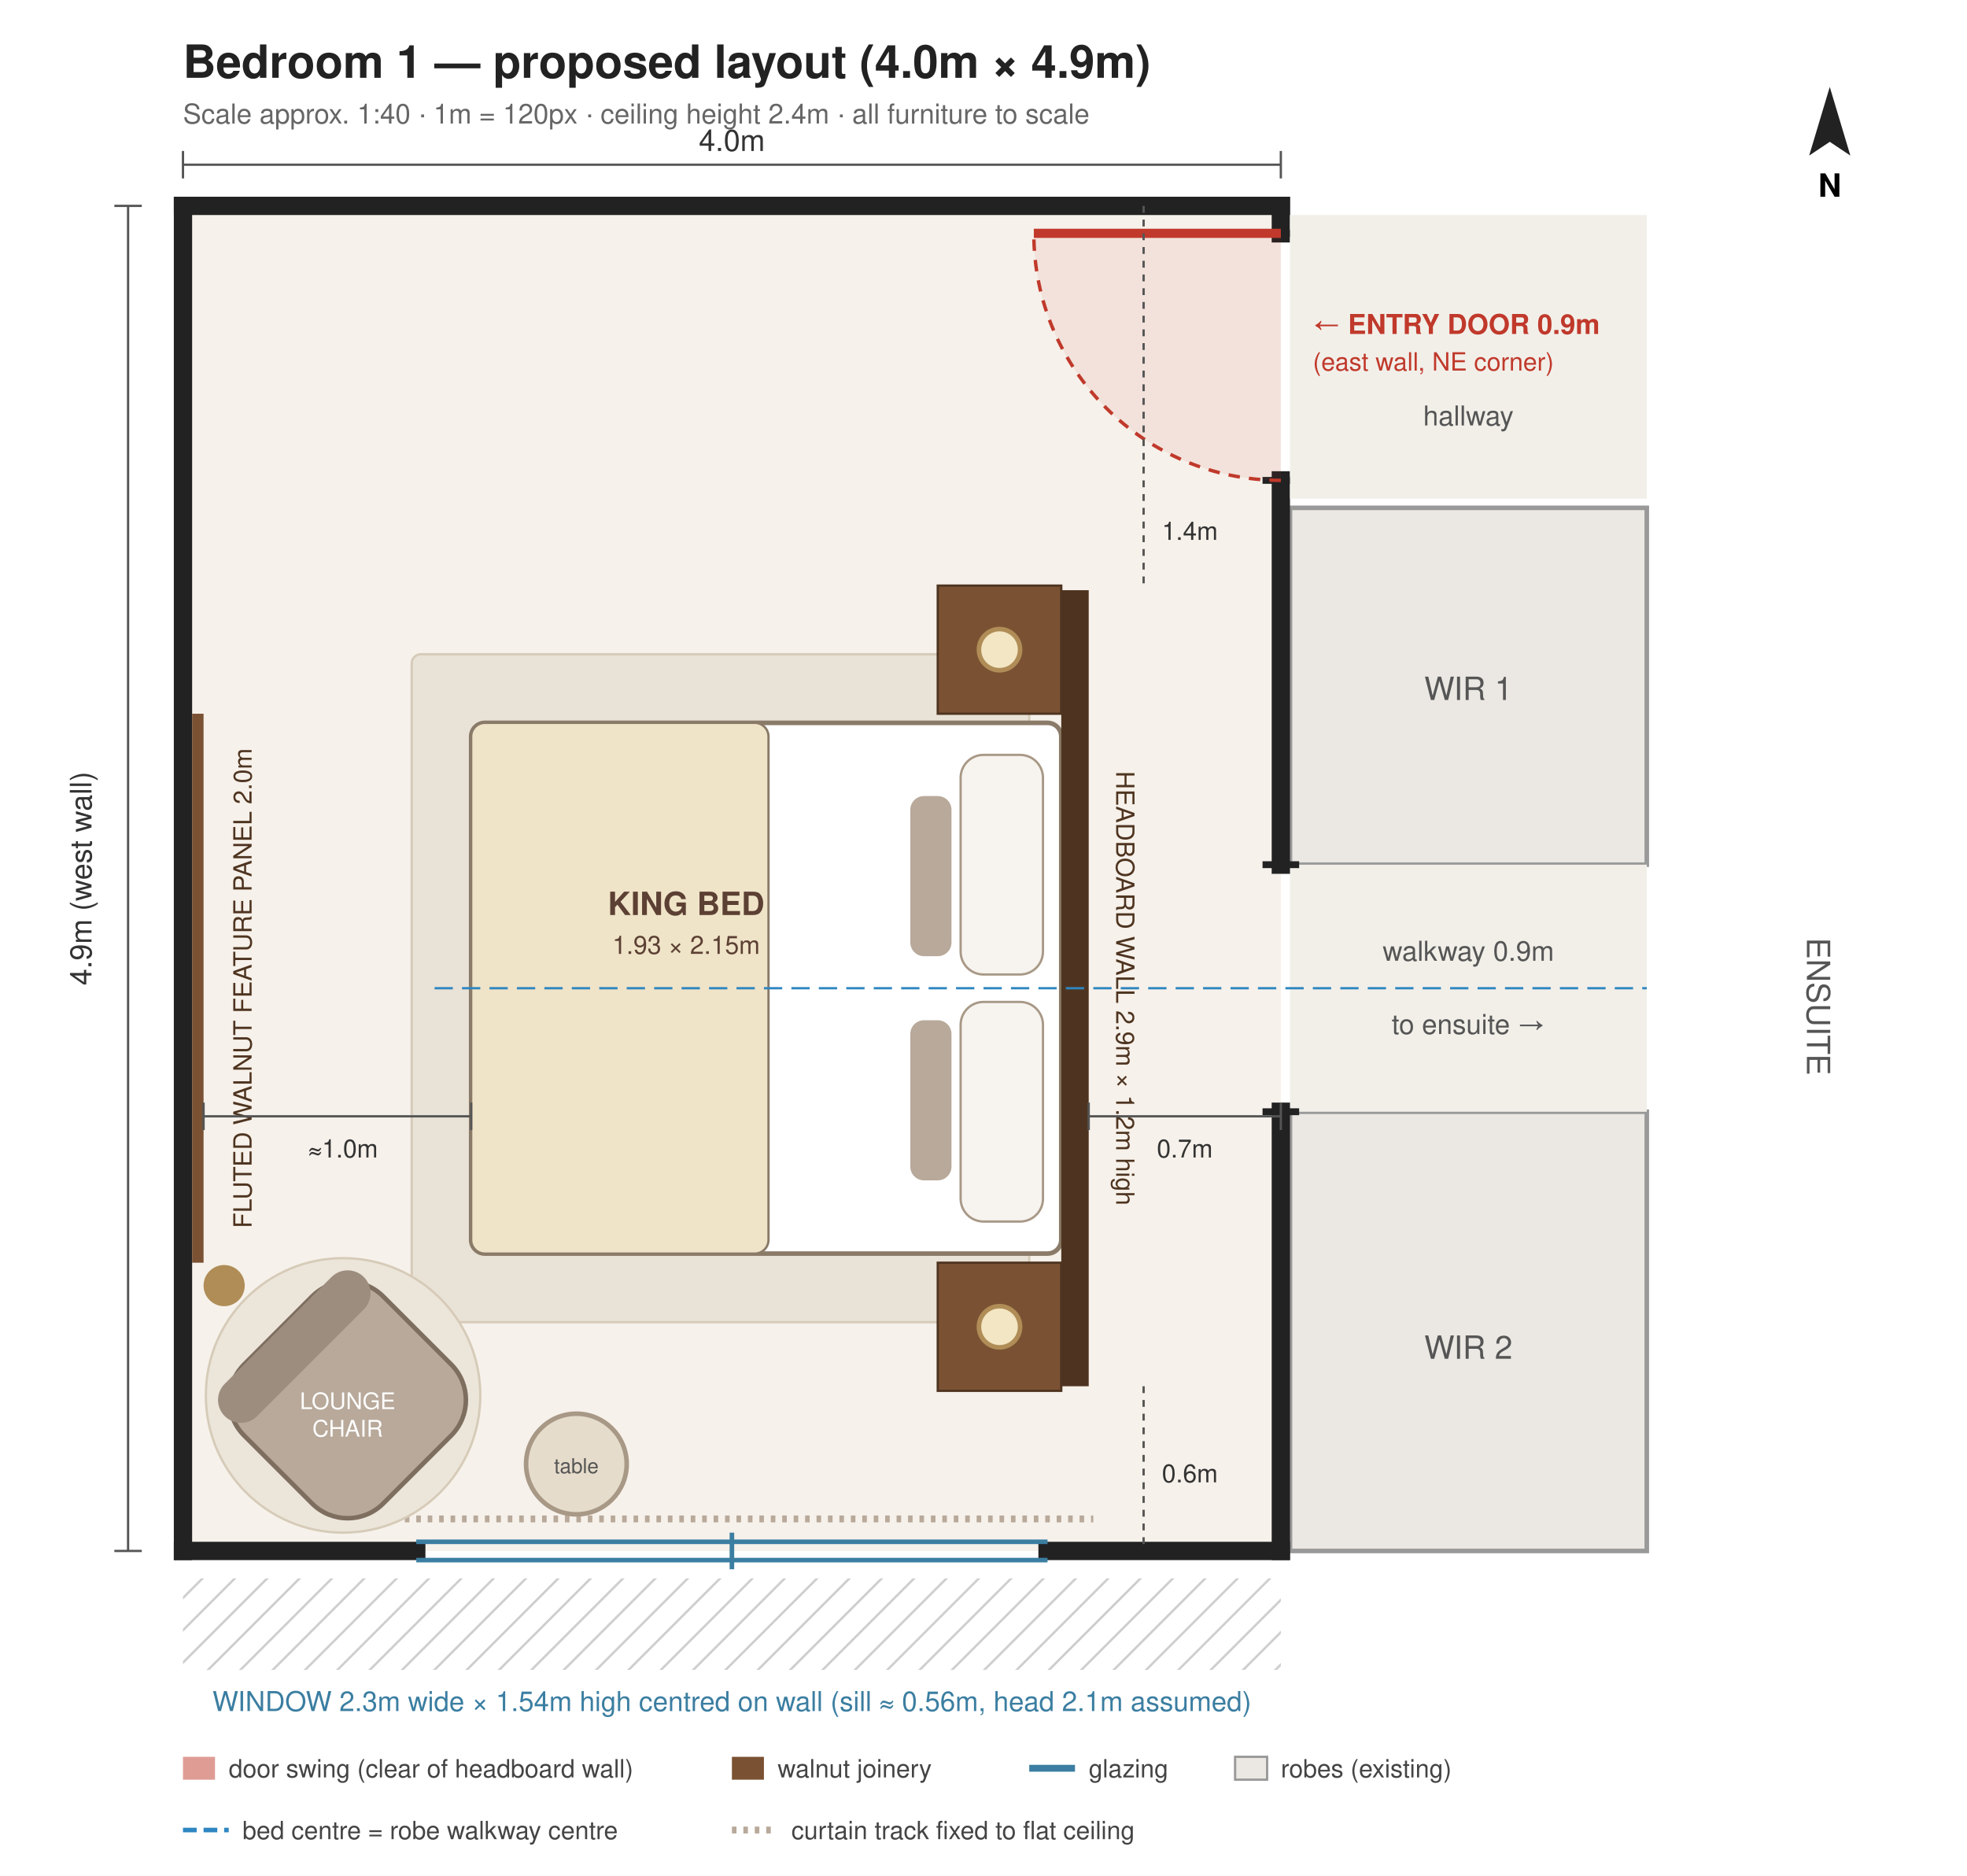
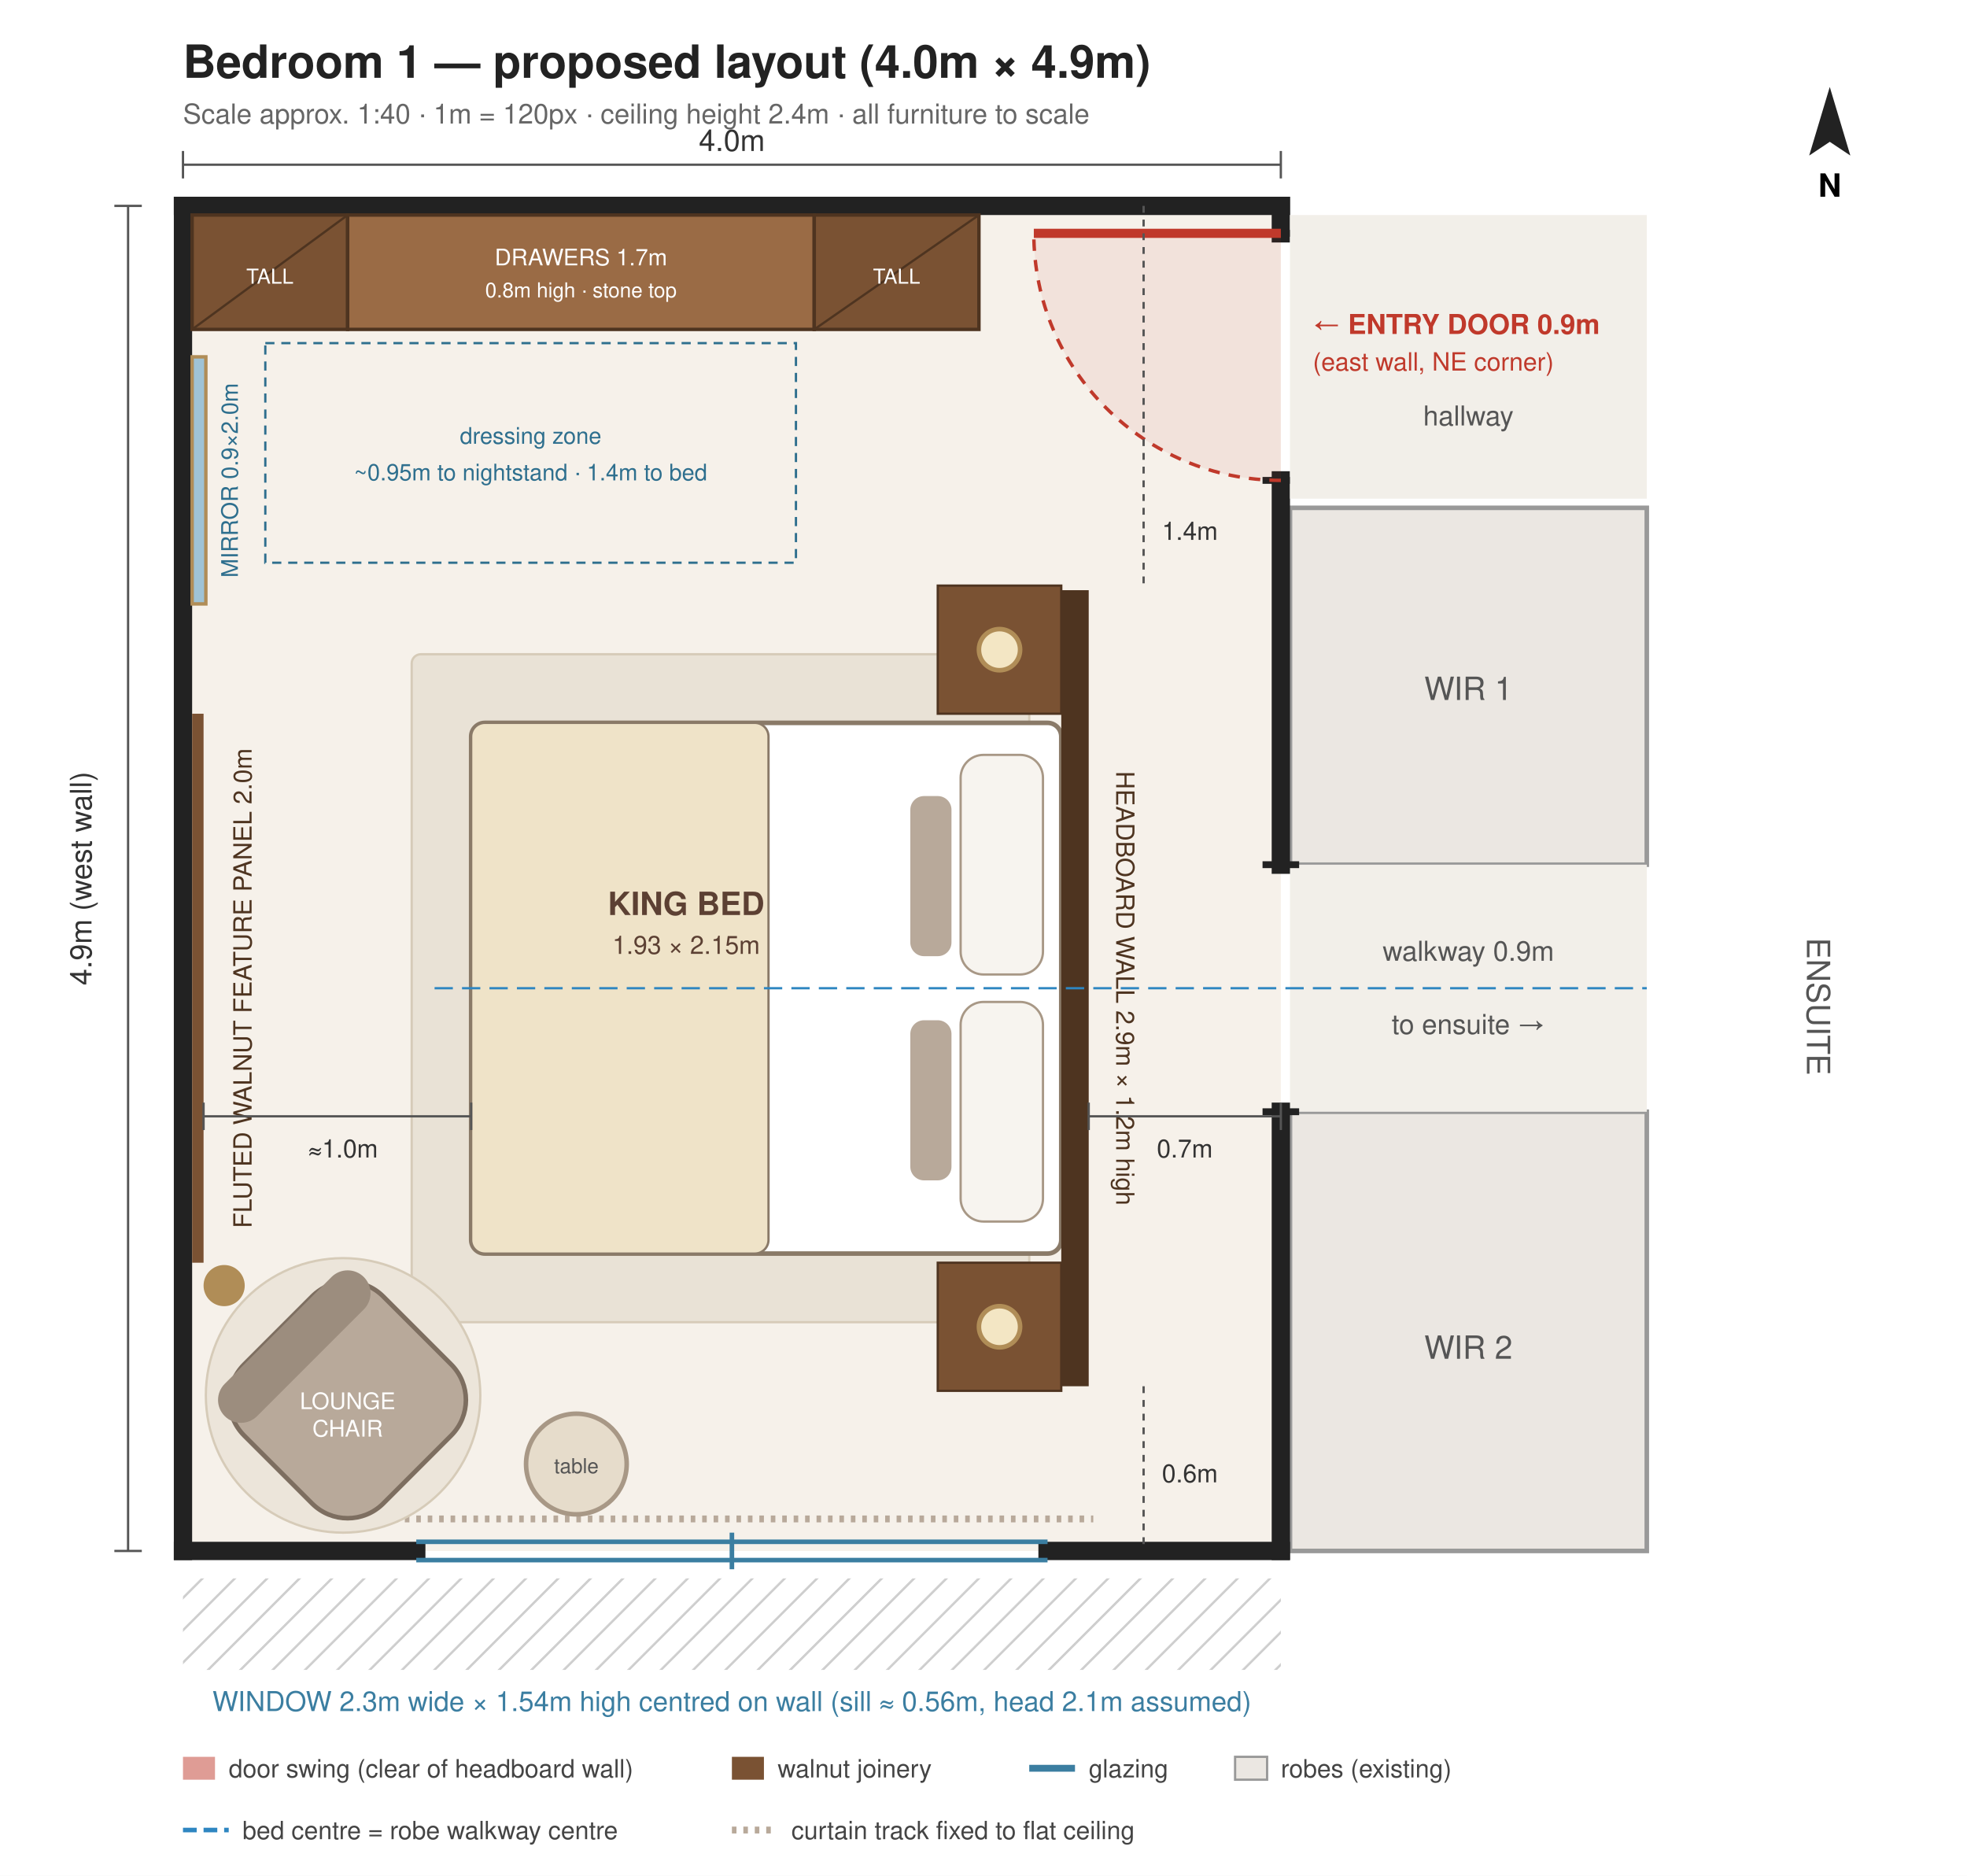
<svg xmlns="http://www.w3.org/2000/svg" width="860" height="820" viewBox="0 0 860 820" font-family="Helvetica, Arial, sans-serif">
  <rect width="860" height="820" fill="#ffffff" />
  <text x="80" y="34" font-size="20" font-weight="bold" fill="#222">Bedroom 1 — proposed layout (4.0m × 4.9m)</text>
  <text x="80" y="54" font-size="12" fill="#666">Scale approx. 1:40 · 1m = 120px · ceiling height 2.4m · all furniture to scale</text>
  <g transform="translate(800,60)">
    <polygon points="0,-22 9,8 0,2 -9,8" fill="#222" />
    <text x="0" y="26" font-size="14" font-weight="bold" text-anchor="middle">N</text>
  </g>
  <rect x="80" y="90" width="480" height="588" fill="#f6f1ea" />
  <rect x="564" y="222" width="156" height="156" fill="#ebe7e2" stroke="#999" stroke-width="2" />
  <text x="642" y="306" font-size="14" text-anchor="middle" fill="#555">WIR 1</text>
  <rect x="564" y="486" width="156" height="192" fill="#ebe7e2" stroke="#999" stroke-width="2" />
  <text x="642" y="594" font-size="14" text-anchor="middle" fill="#555">WIR 2</text>
  <rect x="564" y="378" width="156" height="108" fill="#f2efe9" />
  <text x="642" y="420" font-size="12" text-anchor="middle" fill="#555">walkway 0.9m</text>
  <text x="642" y="452" font-size="12" text-anchor="middle" fill="#555">to ensuite →</text>
  <text x="790" y="440" font-size="14" text-anchor="middle" fill="#555" transform="rotate(90 790 440)">ENSUITE</text>
  <g stroke="#222" stroke-width="8" stroke-linecap="square" fill="none">
    <line x1="80" y1="90" x2="560" y2="90" />
    <line x1="80" y1="90" x2="80" y2="678" />
    <line x1="80" y1="678" x2="182" y2="678" />
    <line x1="458" y1="678" x2="560" y2="678" />
    <line x1="560" y1="90" x2="560" y2="102" />
    <line x1="560" y1="210" x2="560" y2="378" />
    <line x1="560" y1="486" x2="560" y2="678" />
  </g>
  <g stroke="#222" stroke-width="3">
    <line x1="552" y1="102" x2="568" y2="102" />
    <line x1="552" y1="210" x2="568" y2="210" />
    <line x1="552" y1="378" x2="568" y2="378" />
    <line x1="552" y1="486" x2="568" y2="486" />
  </g>
  <g stroke="#3b7ea1" stroke-width="2">
    <line x1="182" y1="674" x2="458" y2="674" />
    <line x1="182" y1="682" x2="458" y2="682" />
    <line x1="320" y1="670" x2="320" y2="686" />
    <line x1="162" y1="664" x2="478" y2="664" stroke="#b8a99a" stroke-width="3" stroke-dasharray="2,3" />
  </g>
  <rect x="80" y="690" width="480" height="40" fill="url(#hatch)" opacity="0.6" />
  <defs>
    <pattern id="hatch" width="10" height="10" patternUnits="userSpaceOnUse" patternTransform="rotate(45)">
      <line x1="0" y1="0" x2="0" y2="10" stroke="#aaa" stroke-width="2" />
    </pattern>
  </defs>
  <text x="320" y="748" font-size="12" text-anchor="middle" fill="#3b7ea1">WINDOW 2.3m wide × 1.54m high centred on wall (sill ≈ 0.56m, head 2.1m assumed)</text>
  <path d="M560,210 A108,108 0 0,1 452,102" fill="none" stroke="#c0392b" stroke-width="1.5" stroke-dasharray="5,4" />
  <line x1="560" y1="102" x2="452" y2="102" stroke="#c0392b" stroke-width="4" />
  <path d="M560,102 L560,210 A108,108 0 0,1 452,102 Z" fill="#c0392b" opacity="0.08" />
  <rect x="564" y="94" width="156" height="124" fill="#f2efe9" />
  <text x="642" y="186" font-size="12" text-anchor="middle" fill="#555">hallway</text>
  <text x="574" y="146" font-size="12" fill="#c0392b" font-weight="bold">← ENTRY DOOR 0.9m</text>
  <text x="574" y="162" font-size="11" fill="#c0392b">(east wall, NE corner)</text>
+   <rect x="84" y="94" width="68" height="50" fill="#7a5233" stroke="#4e3420" stroke-width="1.5" />
+   <rect x="152" y="94" width="204" height="50" fill="#9a6b45" stroke="#4e3420" stroke-width="1.5" />
+   <rect x="356" y="94" width="72" height="50" fill="#7a5233" stroke="#4e3420" stroke-width="1.5" />
+   <line x1="84" y1="144" x2="152" y2="94" stroke="#4e3420" stroke-width="1" />
+   <line x1="356" y1="144" x2="428" y2="94" stroke="#4e3420" stroke-width="1" />
+   <text x="118" y="124" font-size="9" fill="#fff" text-anchor="middle">TALL</text>
+   <text x="254" y="116" font-size="10" fill="#fff" text-anchor="middle">DRAWERS 1.7m</text>
+   <text x="254" y="130" font-size="9" fill="#fff" text-anchor="middle">0.8m high · stone top</text>
+   <text x="392" y="124" font-size="9" fill="#fff" text-anchor="middle">TALL</text>
+   <rect x="84" y="156" width="6" height="108" fill="#9fc3d6" stroke="#b08d57" stroke-width="1.5" />
+   <text x="104" y="210" font-size="10" fill="#2e6f8e" text-anchor="middle" transform="rotate(-90 104 210)">MIRROR 0.9×2.0m</text>
+   <rect x="116" y="150" width="232" height="96" fill="none" stroke="#2e6f8e" stroke-width="1" stroke-dasharray="4,3" />
+   <text x="232" y="194" font-size="10" fill="#2e6f8e" text-anchor="middle">dressing zone</text>
+   <text x="232" y="210" font-size="10" fill="#2e6f8e" text-anchor="middle">~0.95m to nightstand · 1.4m to bed</text>
  <rect x="84" y="312" width="5" height="240" fill="#7a5233" />
  <text x="110" y="432" font-size="11" fill="#4e3420" text-anchor="middle" transform="rotate(-90 110 432)">FLUTED WALNUT FEATURE PANEL 2.0m</text>
  <rect x="180" y="286" width="270" height="292" rx="4" fill="#e9e2d6" stroke="#d6cbb8" stroke-width="1" />
  <rect x="206" y="316" width="258" height="232" rx="6" fill="#ffffff" stroke="#8a7a68" stroke-width="2" />
  <rect x="206" y="316" width="130" height="232" rx="6" fill="#efe3c8" stroke="#8a7a68" stroke-width="1" />
  <rect x="420" y="330" width="36" height="96" rx="10" fill="#f7f4ef" stroke="#a89886" />
  <rect x="420" y="438" width="36" height="96" rx="10" fill="#f7f4ef" stroke="#a89886" />
  <rect x="398" y="348" width="18" height="70" rx="6" fill="#b8a99a" />
  <rect x="398" y="446" width="18" height="70" rx="6" fill="#b8a99a" />
  <text x="300" y="400" font-size="14" text-anchor="middle" fill="#5c4033" font-weight="bold">KING BED</text>
  <text x="300" y="417" font-size="11" text-anchor="middle" fill="#5c4033">1.93 × 2.15m</text>
  <rect x="410" y="256" width="54" height="56" fill="#7a5233" stroke="#4e3420" />
  <rect x="410" y="552" width="54" height="56" fill="#7a5233" stroke="#4e3420" />
  <circle cx="437" cy="284" r="9" fill="#f3e6c4" stroke="#b08d57" stroke-width="2" />
  <circle cx="437" cy="580" r="9" fill="#f3e6c4" stroke="#b08d57" stroke-width="2" />
  <rect x="464" y="258" width="12" height="348" fill="#4e3420" />
  <text x="488" y="432" font-size="11" fill="#4e3420" text-anchor="middle" transform="rotate(90 488 432)">HEADBOARD WALL 2.9m × 1.2m high</text>
  <circle cx="150" cy="610" r="60" fill="#ece5da" stroke="#d6cbb8" />
  <g transform="translate(152 612) rotate(-45)">
    <rect x="-43" y="-43" width="86" height="86" rx="22" fill="#b8a99a" stroke="#7d6e60" stroke-width="2" />
    <rect x="-43" y="-43" width="86" height="20" rx="10" fill="#9c8d7e" />
  </g>
  <circle cx="252" cy="640" r="22" fill="#e6dccb" stroke="#a89886" stroke-width="2" />
  <circle cx="98" cy="562" r="9" fill="#b08d57" />
  <text x="152" y="616" font-size="10" text-anchor="middle" fill="#fff">LOUNGE</text>
  <text x="152" y="628" font-size="10" text-anchor="middle" fill="#fff">CHAIR</text>
  <text x="252" y="644" font-size="9" text-anchor="middle" fill="#555">table</text>
  <g stroke="#555" stroke-width="1" fill="none">
    <line x1="80" y1="72" x2="560" y2="72" />
    <line x1="80" y1="66" x2="80" y2="78" />
    <line x1="560" y1="66" x2="560" y2="78" />
    <line x1="56" y1="90" x2="56" y2="678" />
    <line x1="50" y1="90" x2="62" y2="90" />
    <line x1="50" y1="678" x2="62" y2="678" />
    <line x1="89" y1="488" x2="206" y2="488" />
    <line x1="89" y1="482" x2="89" y2="494" />
    <line x1="206" y1="482" x2="206" y2="494" />
    <line x1="476" y1="488" x2="560" y2="488" />
    <line x1="476" y1="482" x2="476" y2="494" />
    <line x1="560" y1="482" x2="560" y2="494" />
    <line x1="500" y1="90" x2="500" y2="258" stroke-dasharray="3,3" />
    <line x1="500" y1="606" x2="500" y2="678" stroke-dasharray="3,3" />
    <line x1="190" y1="432" x2="720" y2="432" stroke="#2e86c1" stroke-dasharray="8,4" />
  </g>
  <text x="320" y="66" font-size="13" text-anchor="middle" fill="#333">4.0m</text>
  <text x="40" y="384" font-size="13" text-anchor="middle" fill="#333" transform="rotate(-90 40 384)">4.9m (west wall)</text>
  <text x="150" y="506" font-size="11" text-anchor="middle" fill="#333">≈1.0m</text>
  <text x="518" y="506" font-size="11" text-anchor="middle" fill="#333">0.7m</text>
  <text x="508" y="236" font-size="11" fill="#333">1.4m</text>
  <text x="508" y="648" font-size="11" fill="#333">0.6m</text>
  <g font-size="11" fill="#444">
    <rect x="80" y="768" width="14" height="10" fill="#c0392b" opacity="0.5" />
    <text x="100" y="777">door swing (clear of headboard wall)</text>
    <rect x="320" y="768" width="14" height="10" fill="#7a5233" />
    <text x="340" y="777">walnut joinery</text>
    <line x1="450" y1="773" x2="470" y2="773" stroke="#3b7ea1" stroke-width="3" />
    <text x="476" y="777">glazing</text>
    <rect x="540" y="768" width="14" height="10" fill="#ebe7e2" stroke="#999" />
    <text x="560" y="777">robes (existing)</text>
    <line x1="320" y1="800" x2="340" y2="800" stroke="#b8a99a" stroke-width="3" stroke-dasharray="2,3" />
    <text x="346" y="804">curtain track fixed to flat ceiling</text>
    <line x1="80" y1="800" x2="100" y2="800" stroke="#2e86c1" stroke-dasharray="6,3" stroke-width="2" />
    <text x="106" y="804">bed centre = robe walkway centre</text>
  </g>
</svg>
